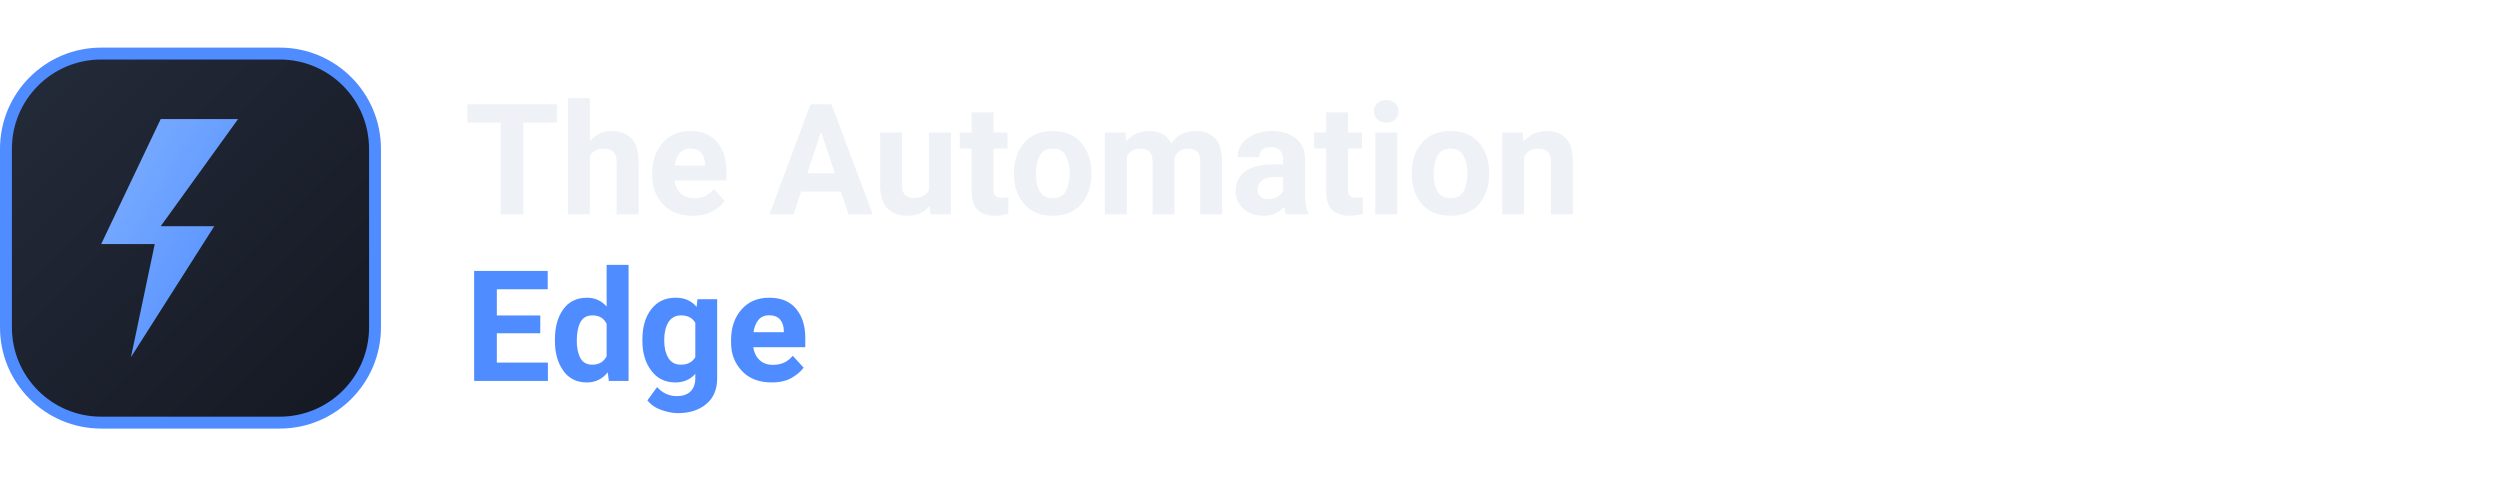
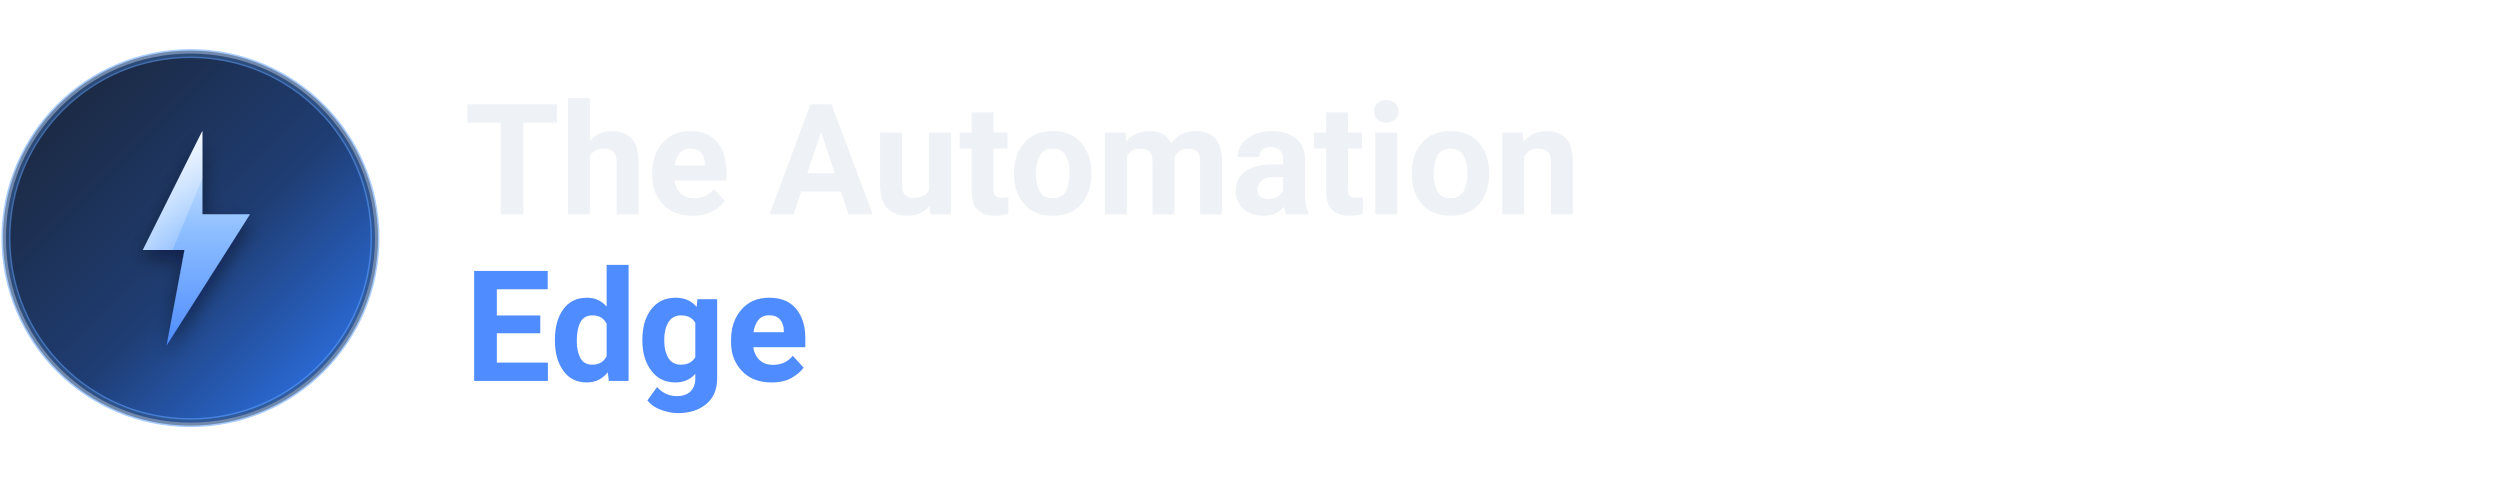
<svg xmlns="http://www.w3.org/2000/svg" viewBox="0 0 420 80" width="420" height="80" role="img" aria-labelledby="logoTitle logoDesc">
  <defs>
    <linearGradient id="bg-grad" x1="0" y1="0" x2="1" y2="1">
-       <stop offset="0%" stop-color="#242b3a" />
-       <stop offset="100%" stop-color="#141822" />
+       <stop offset="0%" stop-color="#1b2333" />
+       <stop offset="55%" stop-color="#1f3d73" />
+       <stop offset="100%" stop-color="#2f7dff" />
    </linearGradient>
-     <linearGradient id="bolt-grad" x1="0" y1="0" x2="1" y2="1">
-       <stop offset="0%" stop-color="#7fb0ff" />
+     <linearGradient id="bolt-grad" x1="0" y1="0" x2="0" y2="1">
+       <stop offset="0%" stop-color="#eaf3ff" />
+       <stop offset="45%" stop-color="#8fc0ff" />
      <stop offset="100%" stop-color="#4f8cff" />
    </linearGradient>
+     <linearGradient id="bolt-highlight" x1="0" y1="0" x2="1" y2="1">
+       <stop offset="0%" stop-color="#ffffff" stop-opacity="0.85" />
+       <stop offset="100%" stop-color="#ffffff" stop-opacity="0" />
+     </linearGradient>
+     <filter id="mark-shadow" x="-40%" y="-40%" width="180%" height="180%">
+       <feDropShadow dx="0" dy="1.5" stdDeviation="1.6" flood-color="#0b0e14" flood-opacity="0.45" />
+     </filter>
  </defs>
  <g transform="translate(0,8)">
-     <rect x="1" y="1" width="62" height="62" rx="16" fill="url(#bg-grad)" stroke="#4f8cff" stroke-width="2" />
-     <path d="M 27 12 L 40 12 L 27 30 L 36 30 L 22 52 L 26 33 L 17 33 Z" fill="url(#bolt-grad)" />
+     <circle cx="32" cy="32" r="31" fill="url(#bg-grad)" stroke="#5fa2ff" stroke-opacity="0.55" stroke-width="1.5" />
+     <circle cx="32" cy="32" r="31" fill="none" stroke="#0b0e14" stroke-opacity="0.35" stroke-width="1" />
+     <g filter="url(#mark-shadow)">
+       <path d="M 34 14 L 24 34 L 31 34 L 28 50 L 42 28 L 34 28 Z" fill="url(#bolt-grad)" />
+       <path d="M 34 14 L 24 34 L 29 34 L 34 22 Z" fill="url(#bolt-highlight)" />
+     </g>
  </g>
  <g transform="translate(78,0)" font-family="-apple-system, BlinkMacSystemFont, 'Segoe UI', Roboto, Arial, sans-serif">
    <text x="0" y="36" font-size="26" font-weight="700" fill="#eef1f5">The Automation</text>
    <text x="0" y="64" font-size="26" font-weight="700" fill="#4f8cff">Edge</text>
  </g>
</svg>
